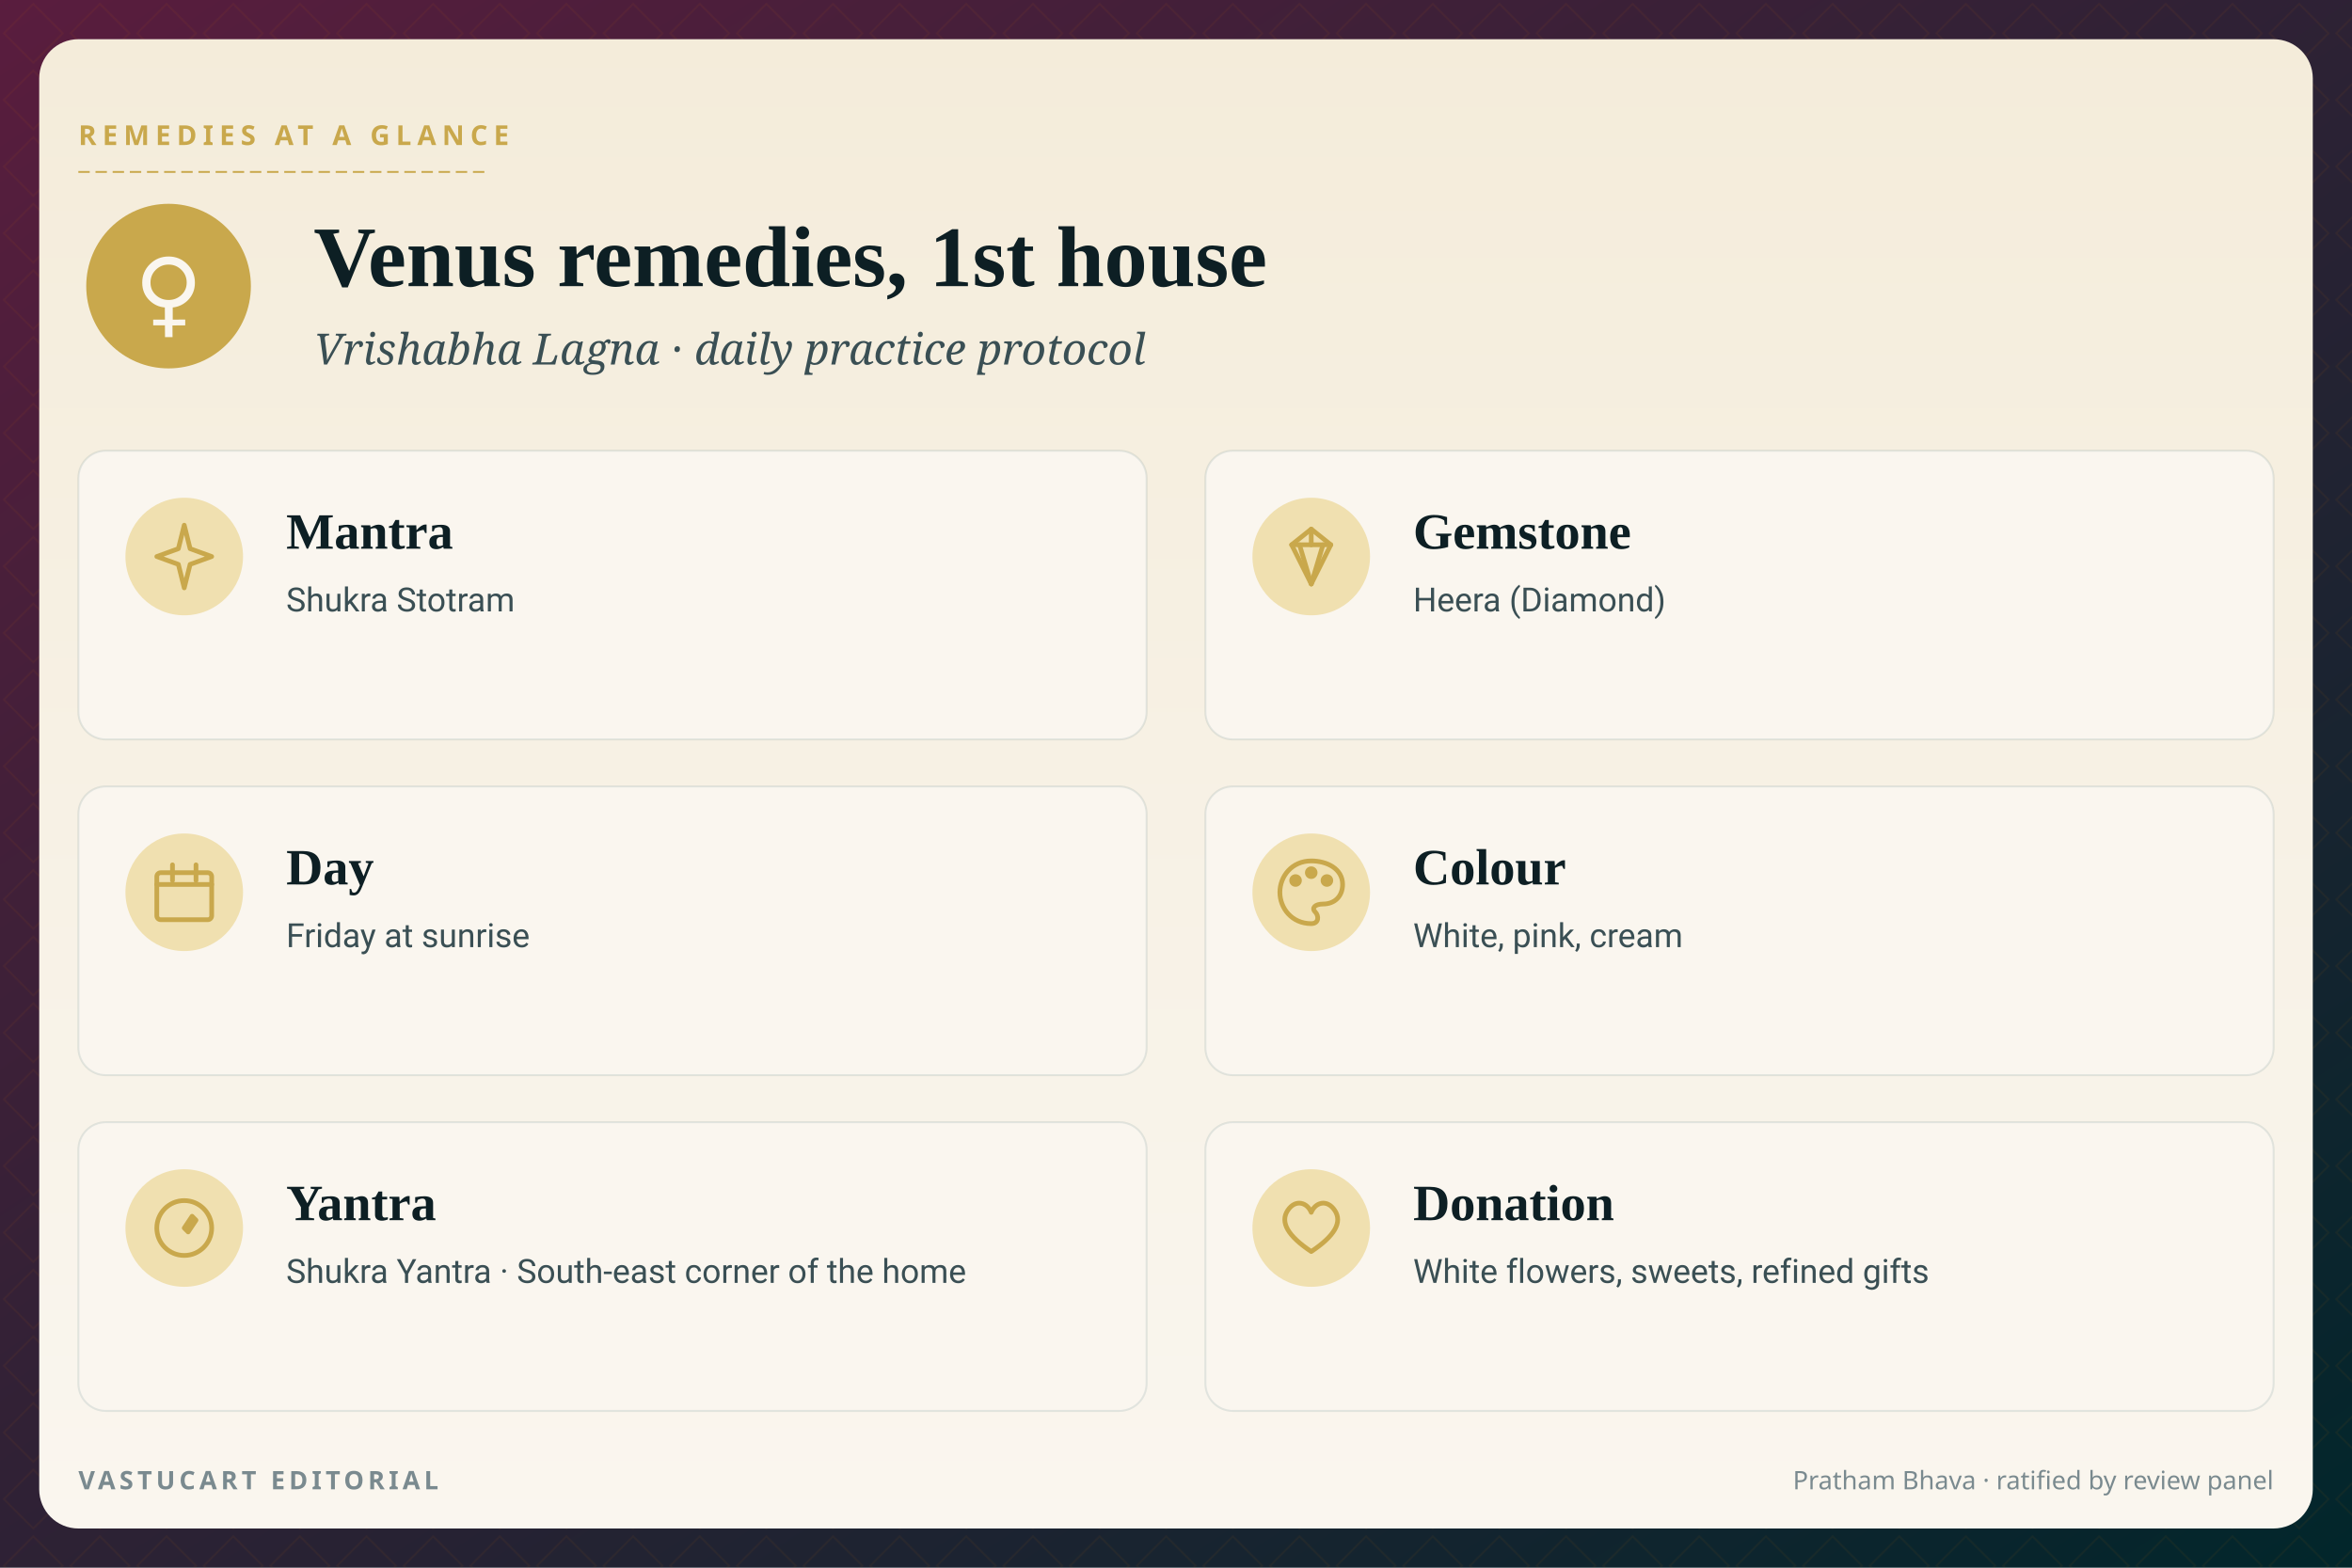
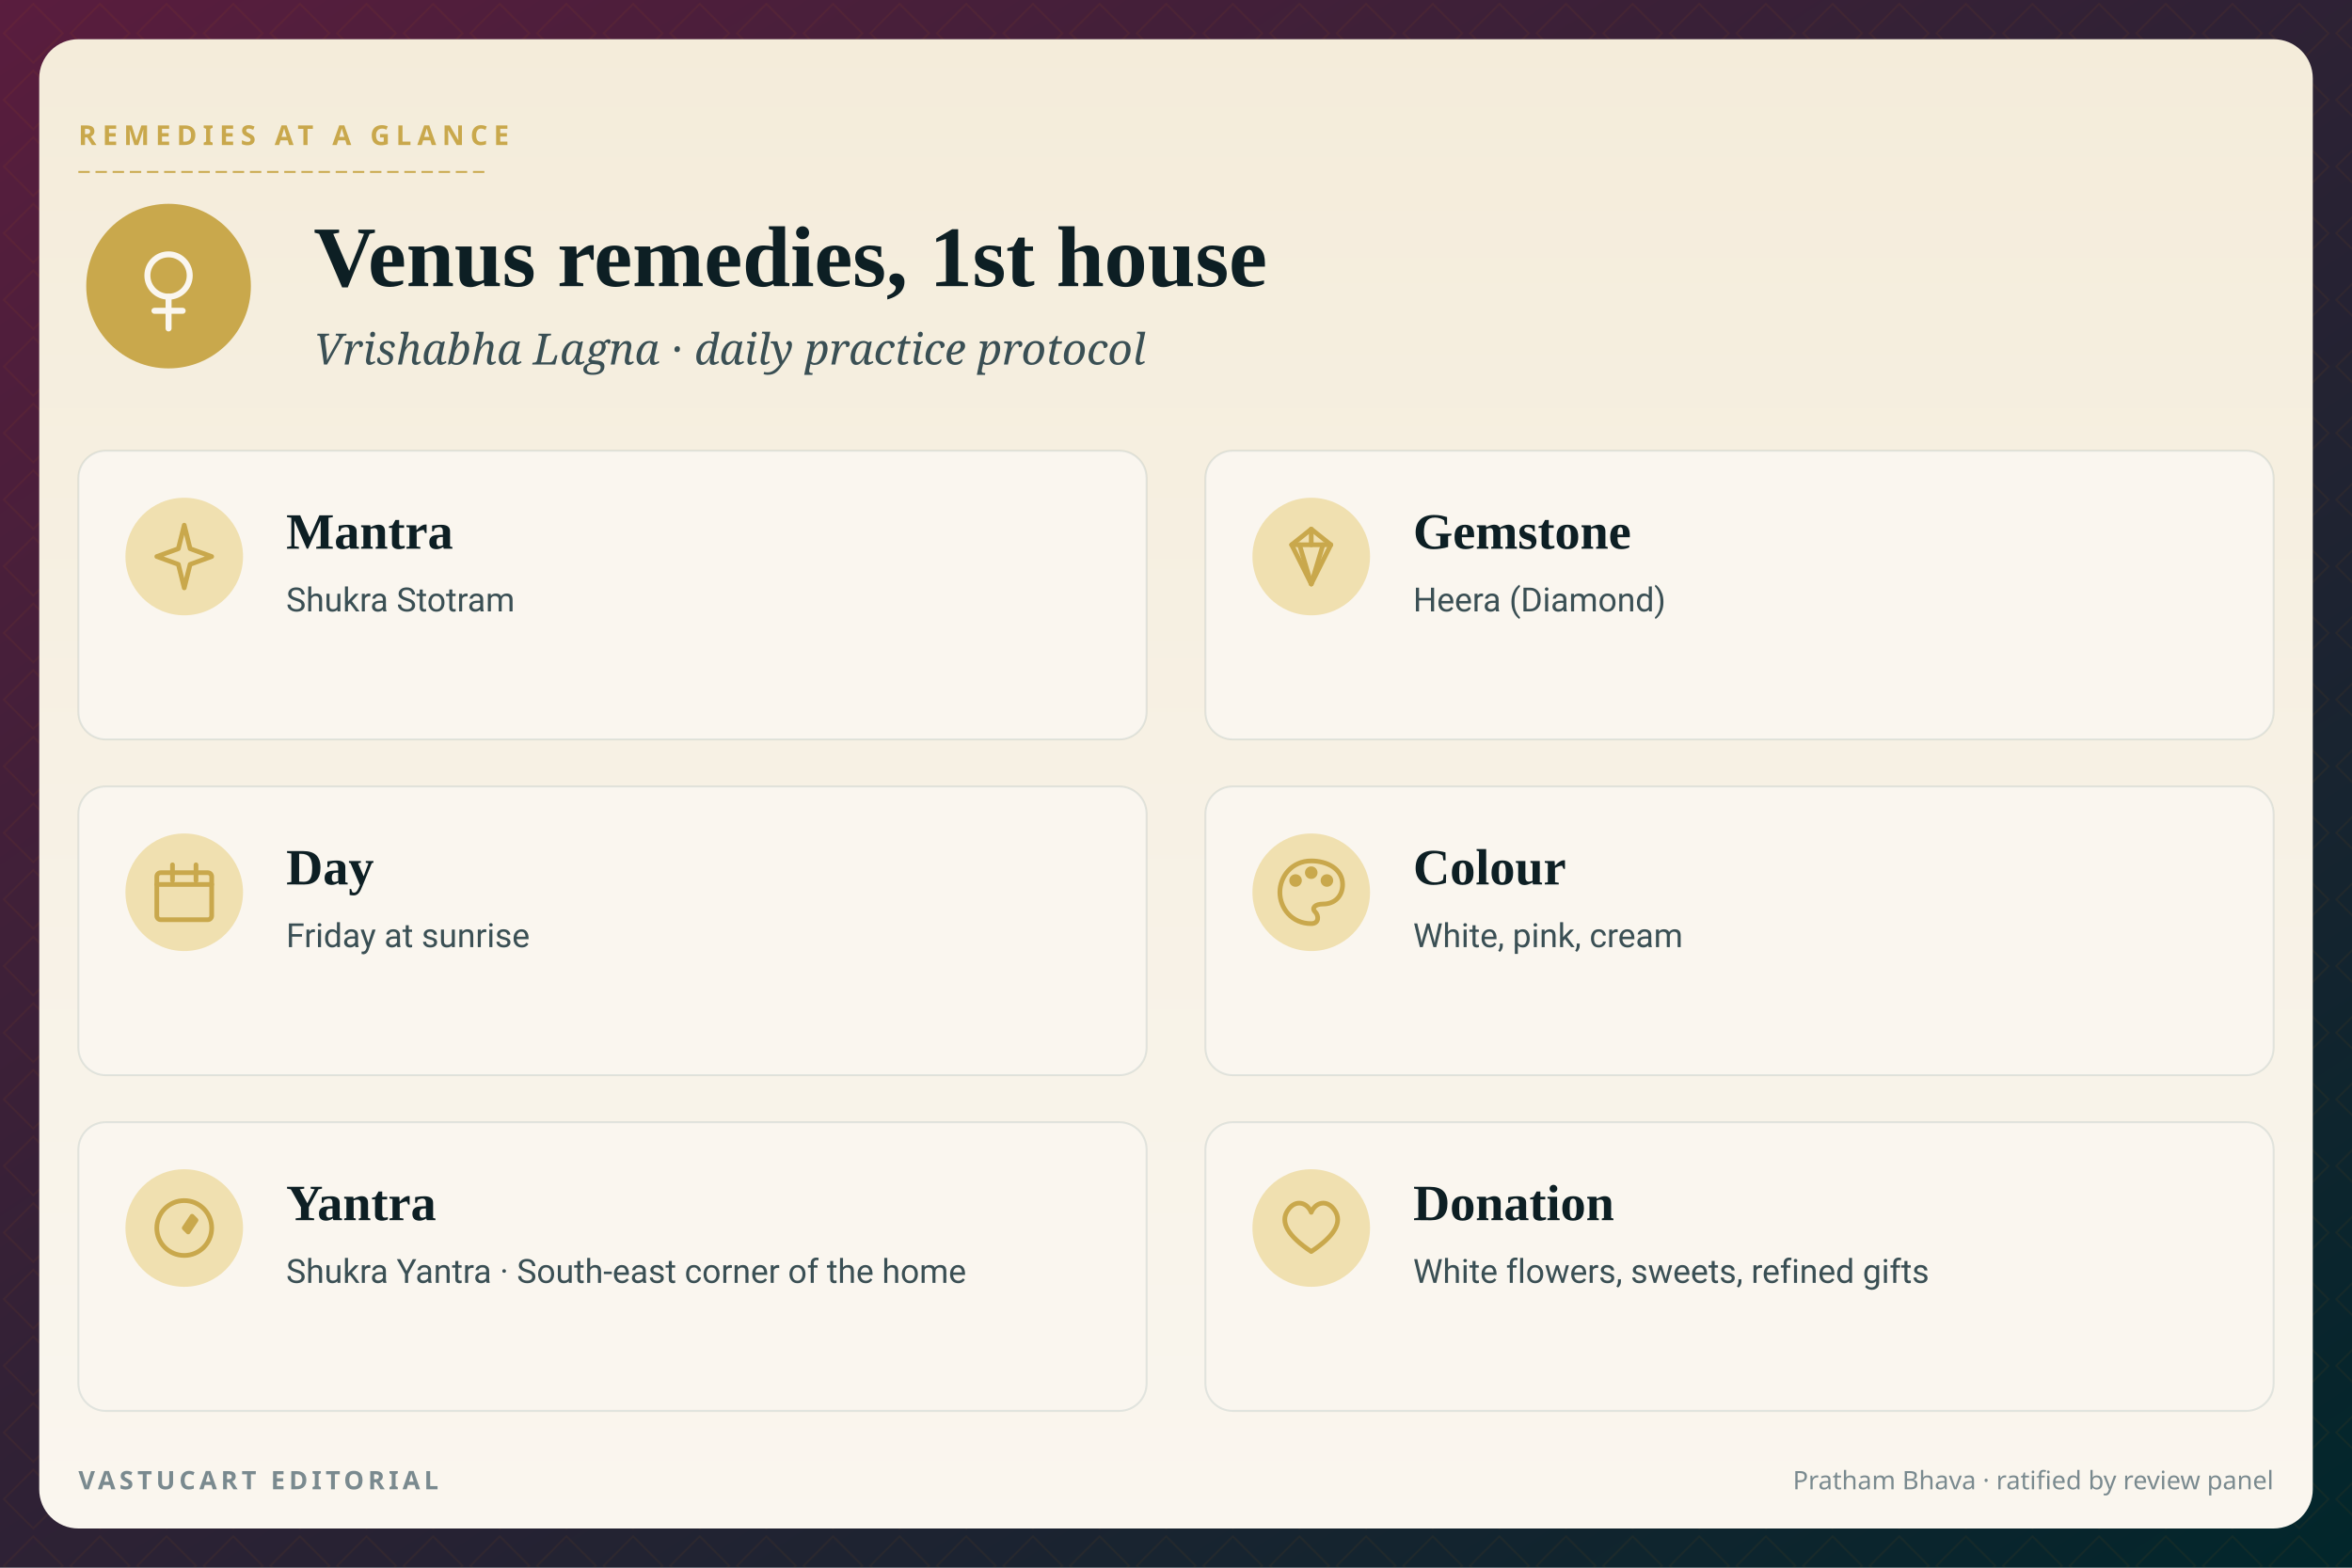
<svg xmlns="http://www.w3.org/2000/svg" viewBox="0 0 1200 800" role="img" aria-label="Venus remedies for 1th house Vrishabha Lagna">
  <defs>
    <linearGradient id="bg" x1="0" y1="0" x2="1" y2="1">
      <stop offset="0%" stop-color="#5a1d3e" />
      <stop offset="100%" stop-color="#01262b" />
    </linearGradient>
    <linearGradient id="cardBg" x1="0" y1="0" x2="0" y2="1">
      <stop offset="0%" stop-color="#F4ECDA" />
      <stop offset="100%" stop-color="#faf6ef" />
    </linearGradient>
    <pattern id="diamondPattern" x="0" y="0" width="34" height="34" patternUnits="userSpaceOnUse">
      <path d="M17 2 L32 17 L17 32 L2 17 Z" fill="none" stroke="#e8840a" stroke-opacity="0.06" stroke-width="1" />
    </pattern>
  </defs>
  <rect x="0" y="0" width="1200" height="800" fill="url(#bg)" />
  <rect x="0" y="0" width="1200" height="800" fill="url(#diamondPattern)" />
  <rect x="20" y="20" width="1160" height="760" rx="20" fill="url(#cardBg)" />
  <g>
    <text x="40" y="74" font-family="system-ui, sans-serif" font-size="14" font-weight="700" letter-spacing="3" fill="#c9a84c">REMEDIES AT A GLANCE</text>
    <text x="40" y="86" font-family="system-ui, sans-serif" font-size="14" font-weight="700" letter-spacing="3" fill="#c9a84c">________________________</text>
    <circle cx="86" cy="146" r="42" fill="#c9a84c" />
-     <text x="86" y="166" text-anchor="middle" font-family="Georgia, serif" font-size="48" font-weight="700" fill="#faf6ef">♀</text>
+     <g transform="translate(86 146)">
+       <g transform="scale(0.9)">
+         <circle cx="0" cy="-6" r="12" stroke="#faf6ef" stroke-width="3.4" stroke-linecap="round" stroke-linejoin="round" fill="none" />
+         <line x1="0" y1="6" x2="0" y2="24" stroke="#faf6ef" stroke-width="3.4" stroke-linecap="round" stroke-linejoin="round" fill="none" />
+         <line x1="-8" y1="14" x2="8" y2="14" stroke="#faf6ef" stroke-width="3.4" stroke-linecap="round" stroke-linejoin="round" fill="none" />
+       </g>
+     </g>
    <text x="160" y="146" font-family="Georgia, 'Times New Roman', serif" font-size="44" font-weight="700" fill="#0d1f24">Venus remedies, 1st house</text>
    <text x="160" y="186" font-family="Georgia, serif" font-style="italic" font-size="22" fill="#3a4f54">Vrishabha Lagna · daily practice protocol</text>
  </g>
  <g>
    <rect x="40" y="230" width="545" height="147.333" rx="14" fill="#faf6ef" stroke="rgba(1,63,71,0.10)" stroke-width="1" />
    <circle cx="94" cy="284" r="30" fill="#F0E0B0" />
    <g transform="translate(74 264)" color="#c9a84c">
      <g fill="none" stroke="currentColor" stroke-width="2.4" stroke-linecap="round" stroke-linejoin="round">
        <path d="M20 4 L23 16 L34 20 L23 24 L20 36 L17 24 L6 20 L17 16 Z" />
      </g>
    </g>
    <text x="146" y="280" font-family="Georgia, 'Times New Roman', serif" font-size="26" font-weight="700" fill="#0d1f24">Mantra</text>
    <text x="146" y="312" font-family="system-ui, -apple-system, 'Segoe UI', Roboto, sans-serif" font-size="17" fill="#3a4f54">Shukra Stotram</text>
  </g>
  <g>
    <rect x="615" y="230" width="545" height="147.333" rx="14" fill="#faf6ef" stroke="rgba(1,63,71,0.10)" stroke-width="1" />
    <circle cx="669" cy="284" r="30" fill="#F0E0B0" />
    <g transform="translate(649 264)" color="#c9a84c">
      <g fill="none" stroke="currentColor" stroke-width="2.4" stroke-linejoin="round" stroke-linecap="round">
        <path d="M10 14 L20 6 L30 14 L20 34 Z" />
        <path d="M10 14 L30 14" />
        <path d="M20 6 L20 14" />
        <path d="M14 14 L20 34" />
        <path d="M26 14 L20 34" />
      </g>
    </g>
    <text x="721" y="280" font-family="Georgia, 'Times New Roman', serif" font-size="26" font-weight="700" fill="#0d1f24">Gemstone</text>
    <text x="721" y="312" font-family="system-ui, -apple-system, 'Segoe UI', Roboto, sans-serif" font-size="17" fill="#3a4f54">Heera (Diamond)</text>
  </g>
  <g>
    <rect x="40" y="401.333" width="545" height="147.333" rx="14" fill="#faf6ef" stroke="rgba(1,63,71,0.10)" stroke-width="1" />
    <circle cx="94" cy="455.333" r="30" fill="#F0E0B0" />
    <g transform="translate(74 435.3333)" color="#c9a84c">
      <g fill="none" stroke="currentColor" stroke-width="2.4" stroke-linecap="round" stroke-linejoin="round">
        <rect x="6" y="10" width="28" height="24" rx="2" />
        <path d="M6 16 L34 16" />
        <path d="M14 6 V14" />
        <path d="M26 6 V14" />
      </g>
    </g>
    <text x="146" y="451.333" font-family="Georgia, 'Times New Roman', serif" font-size="26" font-weight="700" fill="#0d1f24">Day</text>
    <text x="146" y="483.333" font-family="system-ui, -apple-system, 'Segoe UI', Roboto, sans-serif" font-size="17" fill="#3a4f54">Friday at sunrise</text>
  </g>
  <g>
    <rect x="615" y="401.333" width="545" height="147.333" rx="14" fill="#faf6ef" stroke="rgba(1,63,71,0.10)" stroke-width="1" />
    <circle cx="669" cy="455.333" r="30" fill="#F0E0B0" />
    <g transform="translate(649 435.3333)" color="#c9a84c">
      <g fill="none" stroke="currentColor" stroke-width="2.4" stroke-linecap="round" stroke-linejoin="round">
        <path d="M20 4 C10 4 4 12 4 20 C4 28 10 36 20 36 C24 36 24 32 22 30 C20 28 22 26 26 26 C32 26 36 22 36 16 C36 8 28 4 20 4 Z" />
        <circle cx="12" cy="14" r="2" fill="currentColor" />
        <circle cx="20" cy="10" r="2" fill="currentColor" />
        <circle cx="28" cy="14" r="2" fill="currentColor" />
      </g>
    </g>
    <text x="721" y="451.333" font-family="Georgia, 'Times New Roman', serif" font-size="26" font-weight="700" fill="#0d1f24">Colour</text>
    <text x="721" y="483.333" font-family="system-ui, -apple-system, 'Segoe UI', Roboto, sans-serif" font-size="17" fill="#3a4f54">White, pink, cream</text>
  </g>
  <g>
    <rect x="40" y="572.667" width="545" height="147.333" rx="14" fill="#faf6ef" stroke="rgba(1,63,71,0.10)" stroke-width="1" />
    <circle cx="94" cy="626.667" r="30" fill="#F0E0B0" />
    <g transform="translate(74 606.6667)" color="#c9a84c">
      <g fill="none" stroke="currentColor" stroke-width="2.4" stroke-linecap="round" stroke-linejoin="round">
        <circle cx="20" cy="20" r="14" />
        <path d="M20 20 L24 14 L26 16 L22 22 Z" fill="currentColor" />
      </g>
    </g>
    <text x="146" y="622.667" font-family="Georgia, 'Times New Roman', serif" font-size="26" font-weight="700" fill="#0d1f24">Yantra</text>
    <text x="146" y="654.667" font-family="system-ui, -apple-system, 'Segoe UI', Roboto, sans-serif" font-size="17" fill="#3a4f54">Shukra Yantra · South-east corner of the home</text>
  </g>
  <g>
    <rect x="615" y="572.667" width="545" height="147.333" rx="14" fill="#faf6ef" stroke="rgba(1,63,71,0.10)" stroke-width="1" />
    <circle cx="669" cy="626.667" r="30" fill="#F0E0B0" />
    <g transform="translate(649 606.6667)" color="#c9a84c">
      <g fill="none" stroke="currentColor" stroke-width="2.4" stroke-linecap="round" stroke-linejoin="round">
        <path d="M20 32 C8 24 4 17 8 11 C12 5 18 7 20 12 C22 7 28 5 32 11 C36 17 32 24 20 32 Z" />
      </g>
    </g>
    <text x="721" y="622.667" font-family="Georgia, 'Times New Roman', serif" font-size="26" font-weight="700" fill="#0d1f24">Donation</text>
    <text x="721" y="654.667" font-family="system-ui, -apple-system, 'Segoe UI', Roboto, sans-serif" font-size="17" fill="#3a4f54">White flowers, sweets, refined gifts</text>
  </g>
  <text x="40" y="760" font-family="system-ui, sans-serif" font-size="13" font-weight="600" letter-spacing="2" fill="#7a8a8f">VASTUCART EDITORIAL</text>
  <text x="1160" y="760" text-anchor="end" font-family="system-ui, sans-serif" font-size="13" fill="#7a8a8f">Pratham Bhava · ratified by review panel</text>
</svg>
